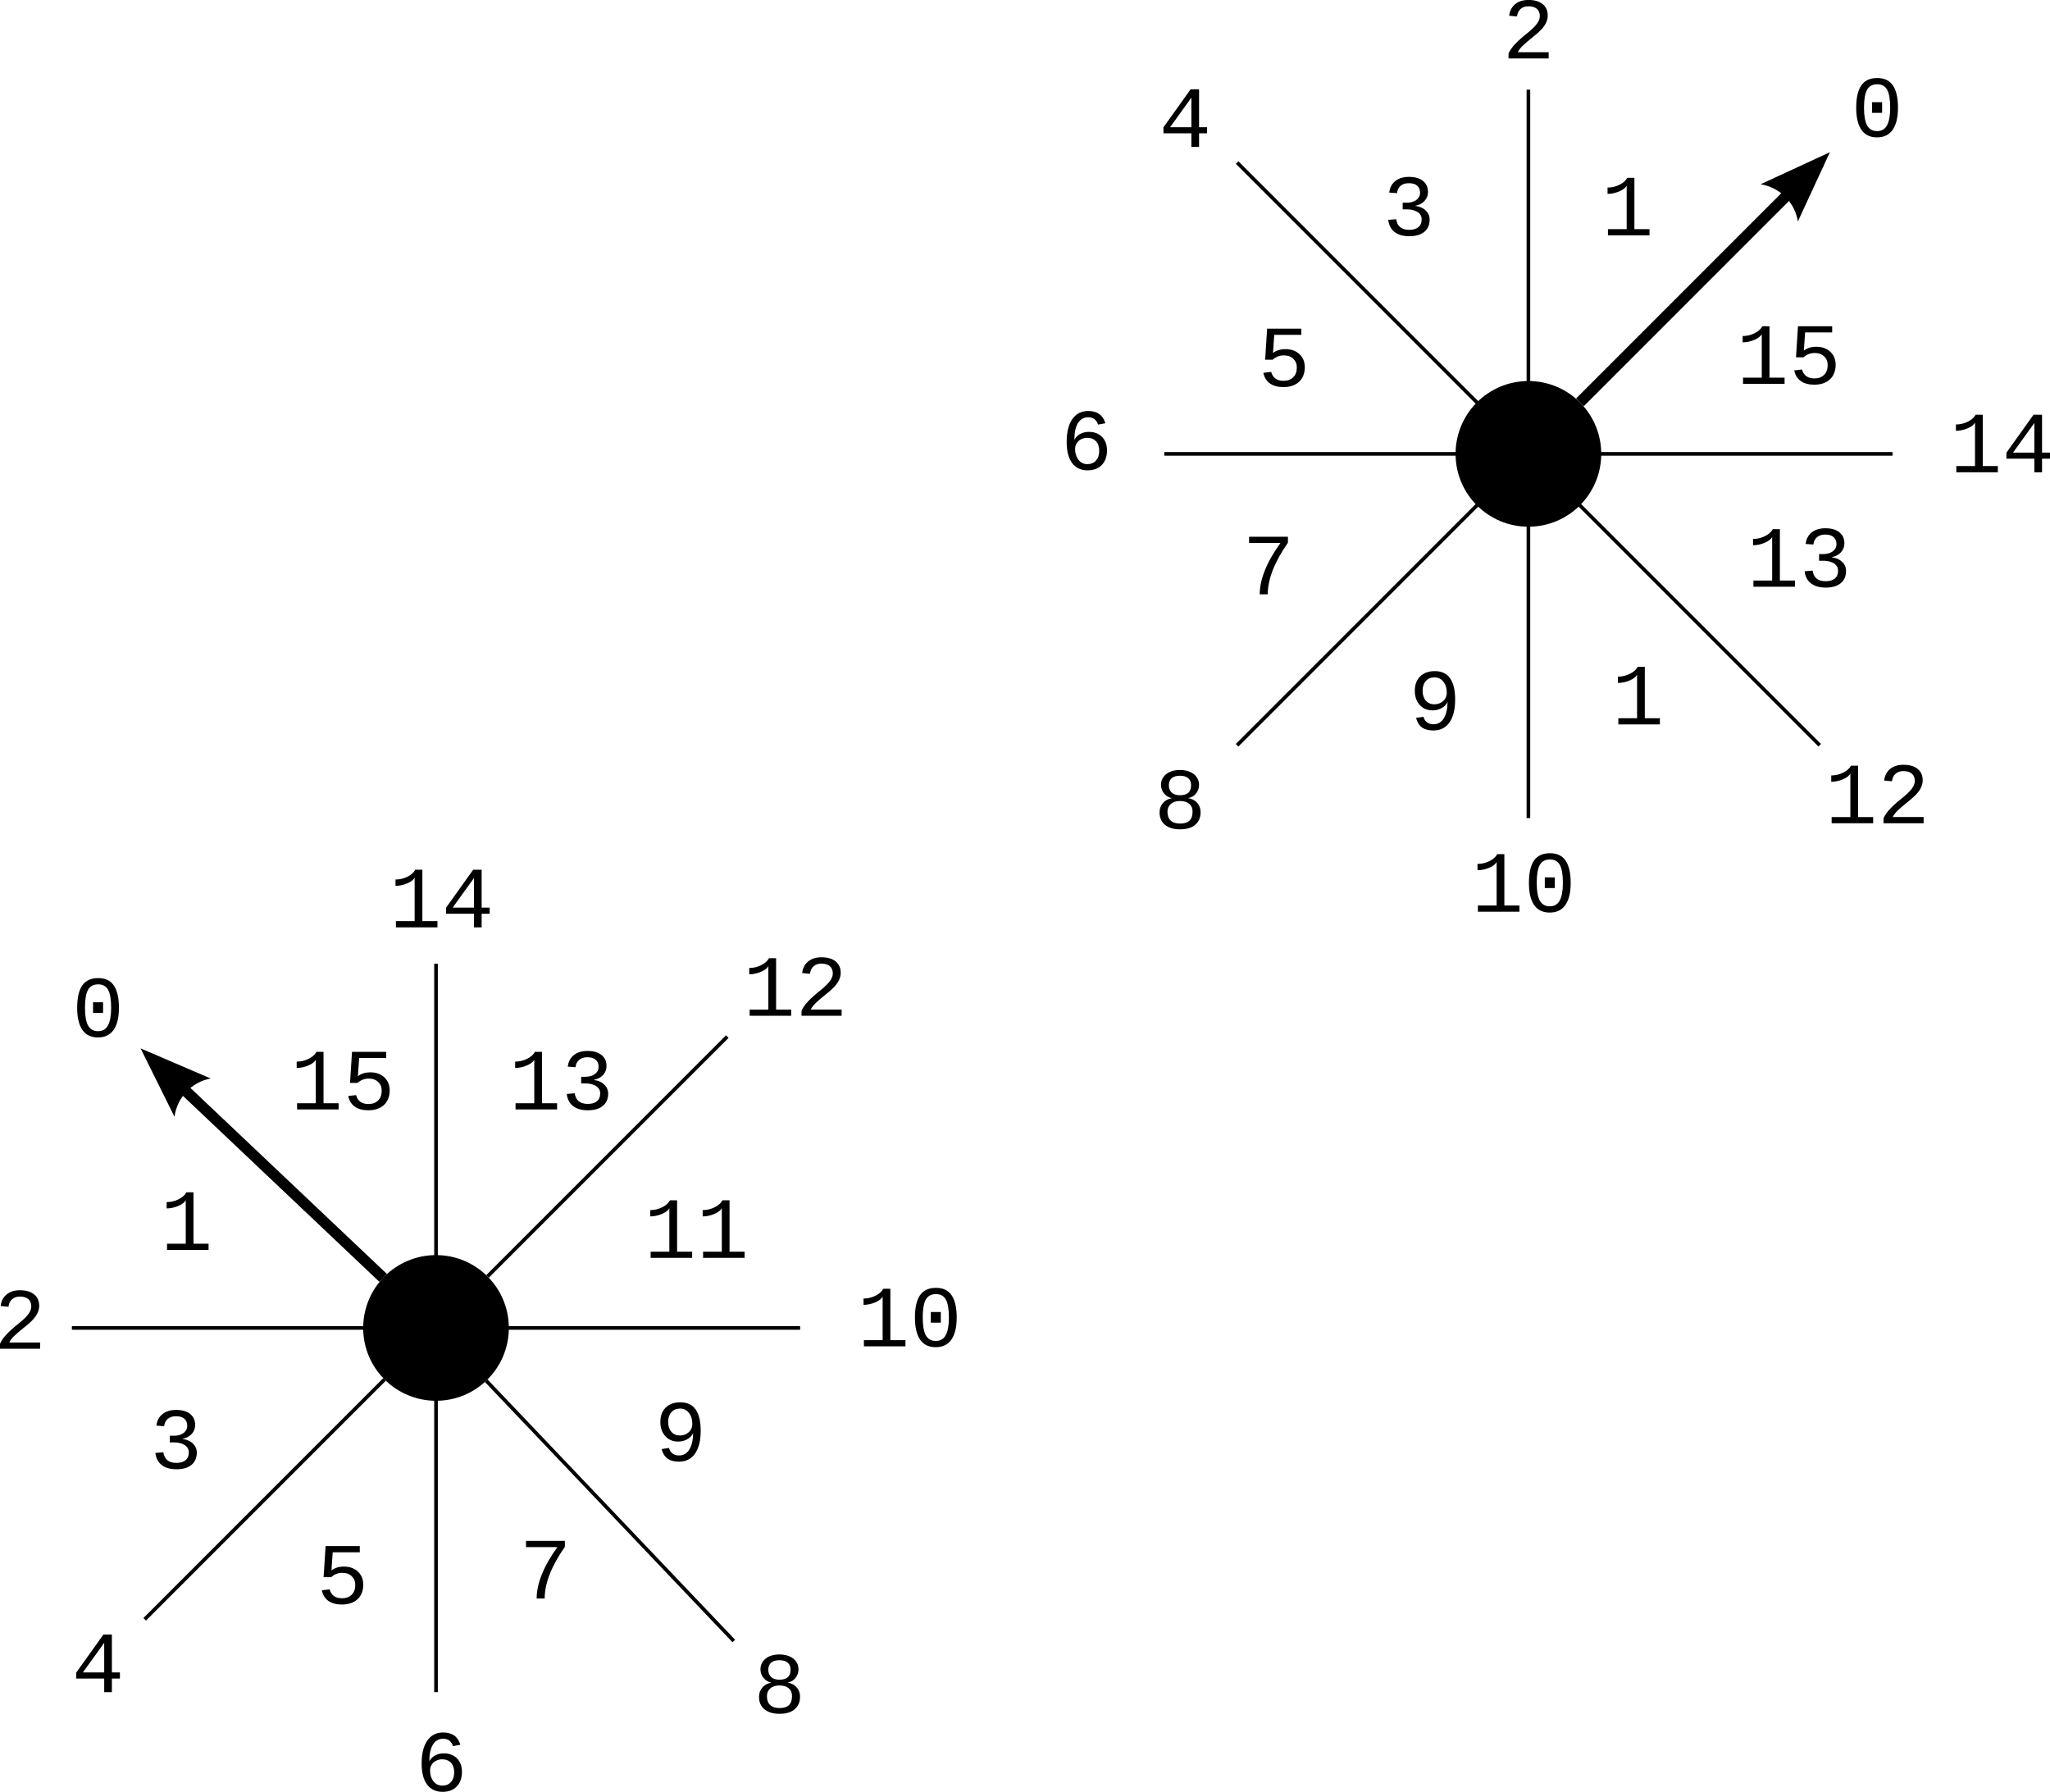
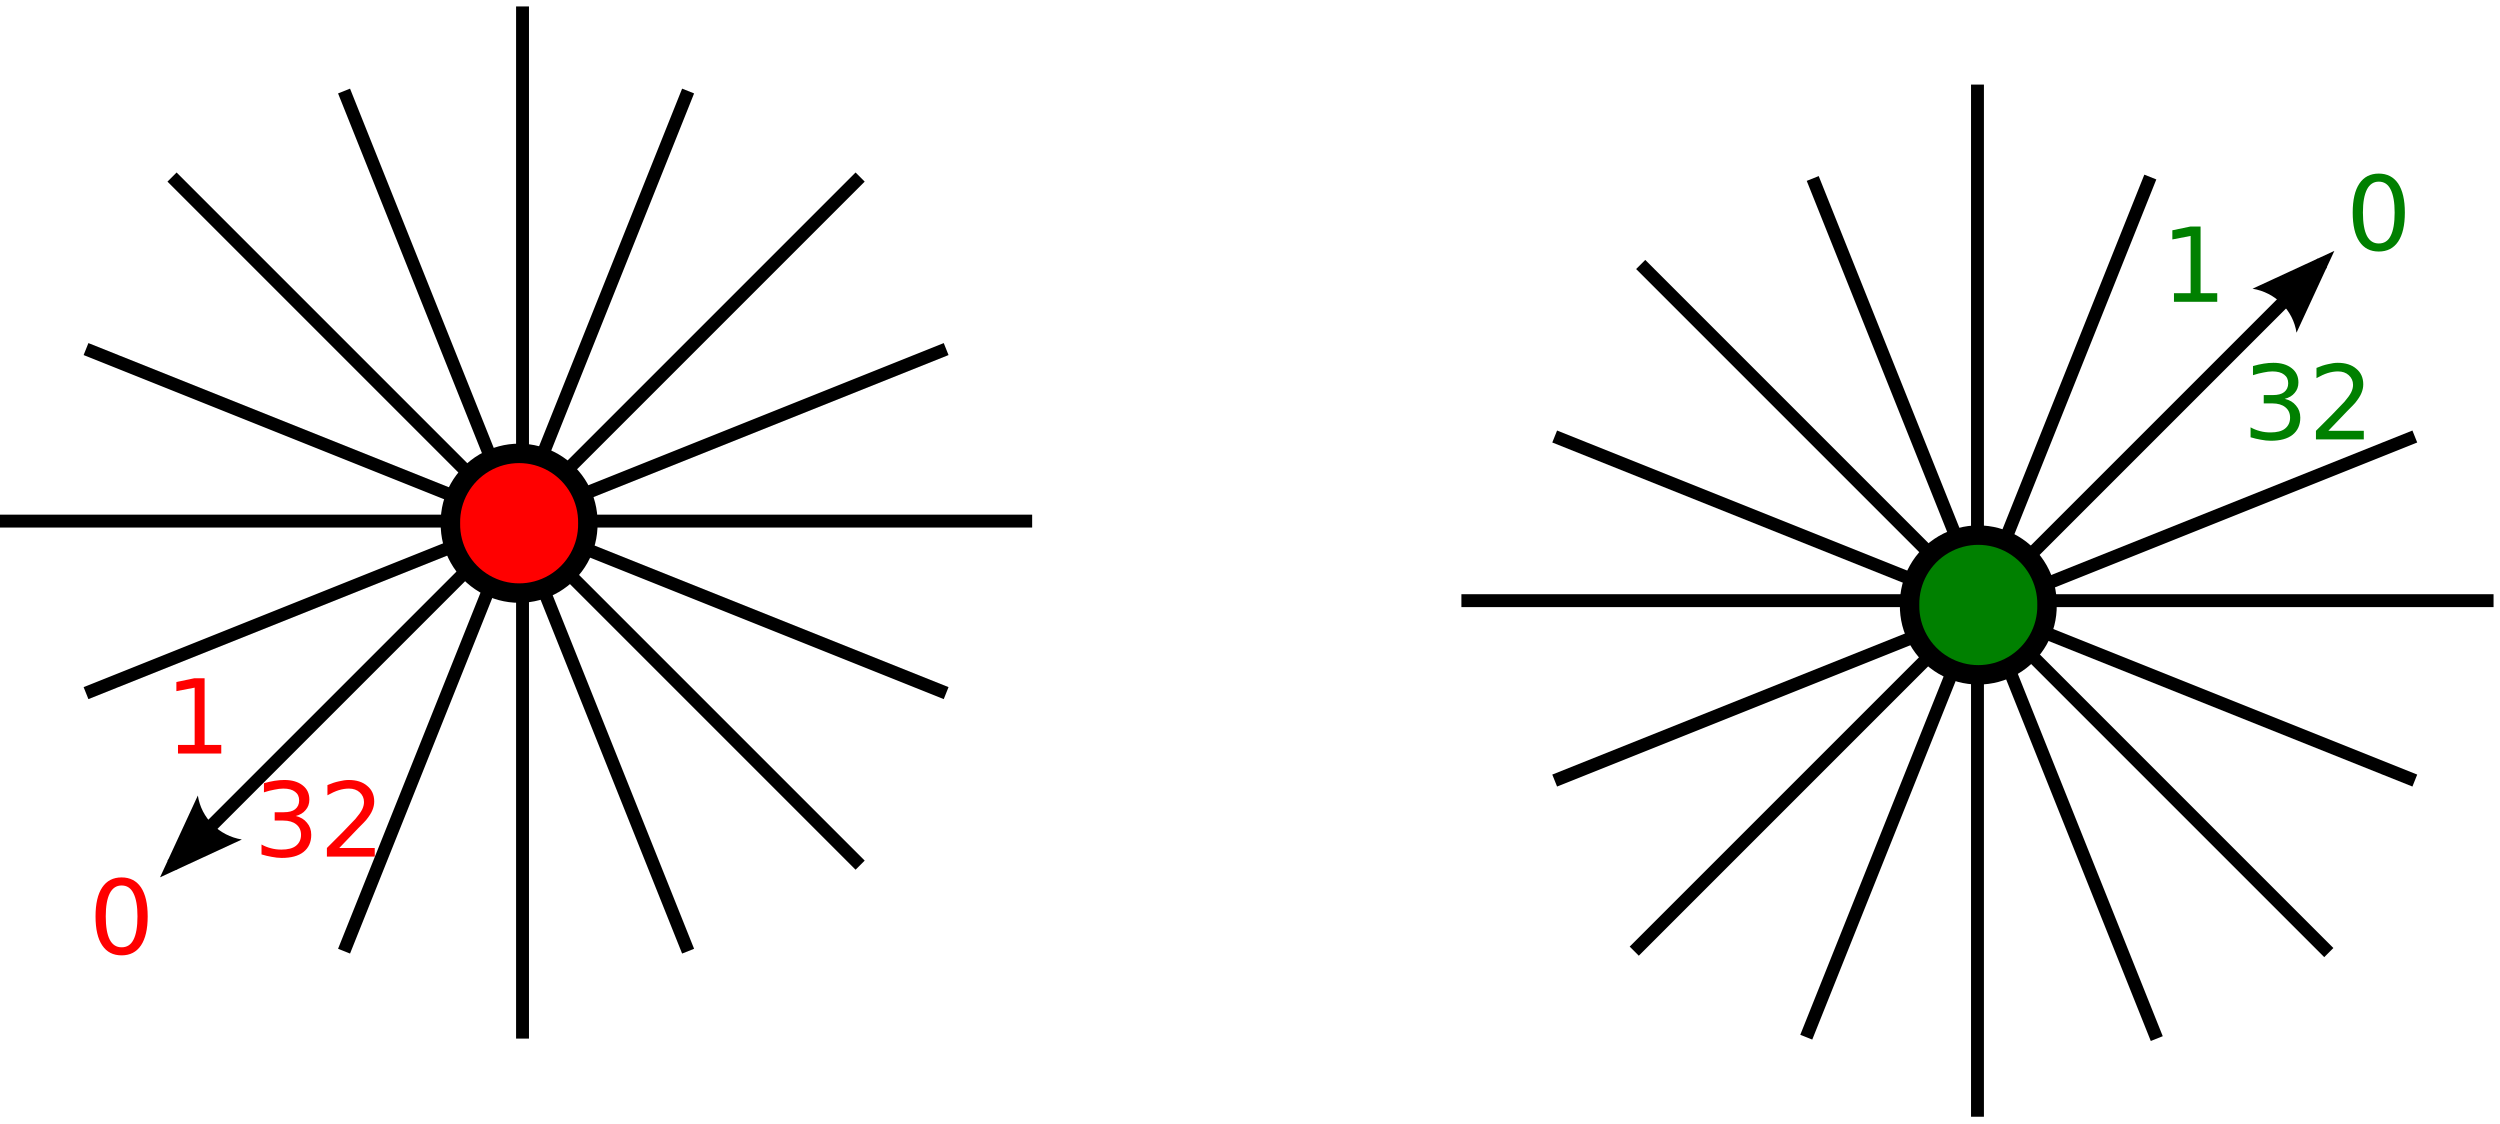
- <svg xmlns="http://www.w3.org/2000/svg" width="562.983" height="492.003" id="svg2" version="1.1">
+ <svg xmlns="http://www.w3.org/2000/svg" version="1.1" width="145.327" height="65.292" id="svg2">
  <defs id="defs4">
-     <marker orient="auto" refY="0" refX="0" id="Arrow2Mend" style="overflow:visible">
-       <path id="path3628" style="font-size:12px;fill-rule:evenodd;stroke-width:0.625;stroke-linejoin:round" d="M 8.719,4.034 -2.207,0.016 8.719,-4.002 c -1.745,2.372 -1.735,5.617 -6e-7,8.035 z" transform="scale(-0.6,-0.6)" />
+     <marker refX="0" refY="0" orient="auto" id="Arrow2Lend" style="overflow:visible">
+       <path d="M 8.719,4.034 -2.207,0.016 8.719,-4.002 c -1.745,2.372 -1.735,5.617 -6e-7,8.035 z" transform="matrix(-1.1,0,0,-1.1,-1.1,0)" id="path7299" style="font-size:12px;fill-rule:evenodd;stroke-width:0.625;stroke-linejoin:round" />
    </marker>
-     <marker orient="auto" refY="0" refX="0" id="Arrow2Mend-3" style="overflow:visible">
-       <path id="path3628-1" style="font-size:12px;fill-rule:evenodd;stroke-width:0.625;stroke-linejoin:round" d="M 8.719,4.034 -2.207,0.016 8.719,-4.002 c -1.745,2.372 -1.735,5.617 -6e-7,8.035 z" transform="scale(-0.6,-0.6)" />
+     <marker refX="0" refY="0" orient="auto" id="Arrow2Mend" style="overflow:visible">
+       <path d="M 8.719,4.034 -2.207,0.016 8.719,-4.002 c -1.745,2.372 -1.735,5.617 -6e-7,8.035 z" transform="scale(-0.6,-0.6)" id="path3628" style="font-size:12px;fill-rule:evenodd;stroke-width:0.625;stroke-linejoin:round" />
+     </marker>
+     <marker refX="0" refY="0" orient="auto" id="Arrow2Mend-3" style="overflow:visible">
+       <path d="M 8.719,4.034 -2.207,0.016 8.719,-4.002 c -1.745,2.372 -1.735,5.617 -6e-7,8.035 z" transform="scale(-0.6,-0.6)" id="path3628-1" style="font-size:12px;fill-rule:evenodd;stroke-width:0.625;stroke-linejoin:round" />
    </marker>
  </defs>
-   <g id="layer1" transform="translate(-0.2589285,-47.73605)">
-     <path style="fill:#000000;fill-opacity:1;stroke-width:2;stroke-miterlimit:4;stroke-dasharray:none" id="path4050" d="m 140,412.362 c 0,11.046 -8.954,20 -20,20 -11.046,0 -20,-8.954 -20,-20 0,-11.046 8.954,-20 20,-20 11.046,0 20,8.954 20,20 z" />
-     <path style="fill:none;stroke:#000000;stroke-width:1;stroke-linecap:butt;stroke-linejoin:miter;stroke-miterlimit:4;stroke-opacity:1;stroke-dasharray:none;marker-end:none" d="M 134.142,398.22 200,332.362" id="path4052" />
-     <path style="fill:none;stroke:#000000;stroke-width:1px;stroke-linecap:butt;stroke-linejoin:miter;stroke-opacity:1" d="M 105.858,426.504 40,492.362" id="path4238" />
-     <path style="fill:none;stroke:#000000;stroke-width:1px;stroke-linecap:butt;stroke-linejoin:miter;stroke-opacity:1" d="m 120,312.362 0,200" id="path4244" />
-     <path style="fill:none;stroke:#000000;stroke-width:1px;stroke-linecap:butt;stroke-linejoin:miter;stroke-opacity:1;display:inline" d="m 20,412.362 200,0" id="path4246" />
-     <text xml:space="preserve" style="font-size:40px;font-style:normal;font-weight:normal;fill:#000000;fill-opacity:1;stroke:none;font-family:Bitstream Vera Sans" x="204.286" y="326.648" id="text4248">
-       <tspan id="tspan4250" x="204.286" y="326.648" style="font-size:24px;font-style:normal;font-variant:normal;font-weight:normal;font-stretch:normal;font-family:Liberation Mono;-inkscape-font-specification:Liberation Mono">12</tspan>
+   <g transform="translate(-360.3601,-308.1592)" id="layer1">
+     <path d="m 560,55.34 -60,0" transform="translate(-54.68751,287.7361)" id="path7919" style="fill:none;stroke:#000000;stroke-width:0.75;stroke-linecap:butt;stroke-linejoin:miter;stroke-miterlimit:4;stroke-opacity:1;stroke-dasharray:none;marker-end:none" />
+     <path d="m 530,25.34 0,60" transform="translate(-54.68751,287.7361)" id="path7921" style="fill:none;stroke:#000000;stroke-width:0.75;stroke-linecap:butt;stroke-linejoin:miter;stroke-miterlimit:4;stroke-opacity:1;stroke-dasharray:none;marker-end:none" />
+     <text x="496.735" y="322.701" id="text3848-9-8-0-2" xml:space="preserve" style="font-size:10px;font-style:normal;font-weight:normal;fill:#008000;fill-opacity:1;stroke:none;font-family:Bitstream Vera Sans">
+       <tspan x="496.735" y="322.701" id="tspan3850-1-0-25-4" style="font-size:6px;fill:#008000">0</tspan>
    </text>
-     <text xml:space="preserve" style="font-size:40px;font-style:normal;font-weight:normal;fill:#000000;fill-opacity:1;stroke:none;font-family:Bitstream Vera Sans" x="140" y="352.362" id="text4248-0">
-       <tspan id="tspan4250-1" x="140" y="352.362" style="font-size:24px;font-style:normal;font-variant:normal;font-weight:normal;font-stretch:normal;font-family:Liberation Mono;-inkscape-font-specification:Liberation Mono">13</tspan>
+     <text x="485.985" y="325.701" id="text3848-9-8-7" xml:space="preserve" style="font-size:10px;font-style:normal;font-weight:normal;fill:#008000;fill-opacity:1;stroke:none;font-family:Bitstream Vera Sans">
+       <tspan x="485.985" y="325.701" id="tspan3850-1-0-6" style="font-size:6px;fill:#008000">1</tspan>
    </text>
-     <text xml:space="preserve" style="font-size:40px;font-style:normal;font-weight:normal;fill:#000000;fill-opacity:1;stroke:none;font-family:Bitstream Vera Sans" x="107.143" y="302.362" id="text4248-0-7">
-       <tspan id="tspan4250-1-6" x="107.143" y="302.362" style="font-size:24px;font-style:normal;font-variant:normal;font-weight:normal;font-stretch:normal;font-family:Liberation Mono;-inkscape-font-specification:Liberation Mono">14</tspan>
+     <path d="m 110,56.66 -40,-40" transform="translate(385.7351,306.8741)" id="path11443" style="fill:none;stroke:#000000;stroke-width:0.75;stroke-linecap:butt;stroke-linejoin:miter;stroke-miterlimit:4;stroke-opacity:1;stroke-dasharray:none" />
+     <path d="m 80,11.66 20,50" transform="translate(385.7351,306.8741)" id="path11447" style="fill:none;stroke:#000000;stroke-width:0.75;stroke-linecap:butt;stroke-linejoin:miter;stroke-miterlimit:4;stroke-opacity:1;stroke-dasharray:none" />
+     <path d="m 65,46.66 50,-20" transform="translate(385.7351,306.8741)" id="path11449" style="fill:none;stroke:#000000;stroke-width:0.75;stroke-linecap:butt;stroke-linejoin:miter;stroke-miterlimit:4;stroke-opacity:1;stroke-dasharray:none" />
+     <path d="m 65,26.66 50,20" transform="translate(385.7351,306.8741)" id="path11453" style="fill:none;stroke:#000000;stroke-width:0.75;stroke-linecap:butt;stroke-linejoin:miter;stroke-miterlimit:4;stroke-opacity:1;stroke-dasharray:none" />
+     <path d="m 5,659.094 0,60" transform="translate(385.7351,-350.5603)" id="path11969" style="fill:none;stroke:#000000;stroke-width:0.75;stroke-linecap:butt;stroke-linejoin:miter;stroke-miterlimit:4;stroke-opacity:1;stroke-dasharray:none" />
+     <path d="m 20,5.292 20,50" transform="translate(360.3601,308.1592)" id="path12167" style="fill:none;stroke:#000000;stroke-width:0.75;stroke-linecap:butt;stroke-linejoin:miter;stroke-miterlimit:4;stroke-opacity:1;stroke-dasharray:none" />
+     <path d="m 10,10.292 40,40" transform="translate(360.3601,308.1592)" id="path12171" style="fill:none;stroke:#000000;stroke-width:0.75;stroke-linecap:butt;stroke-linejoin:miter;stroke-miterlimit:4;stroke-opacity:1;stroke-dasharray:none" />
+     <path d="m 50,10.292 -40,40" transform="translate(360.3601,308.1592)" id="path12173" style="fill:none;stroke:#000000;stroke-width:0.75;stroke-linecap:butt;stroke-linejoin:miter;stroke-miterlimit:4;stroke-opacity:1;stroke-dasharray:none;marker-end:url(#Arrow2Mend-3)" />
+     <path d="m 40,5.292 -20,50" transform="translate(360.3601,308.1592)" id="path12177" style="fill:none;stroke:#000000;stroke-width:0.75;stroke-linecap:butt;stroke-linejoin:miter;stroke-miterlimit:4;stroke-opacity:1;stroke-dasharray:none" />
+     <path d="m 0,30.292 60,0" transform="translate(360.3601,308.1592)" id="path12205" style="fill:none;stroke:#000000;stroke-width:0.75;stroke-linecap:butt;stroke-linejoin:miter;stroke-miterlimit:4;stroke-opacity:1;stroke-dasharray:none;marker-end:none" />
+     <path d="m 55,40.292 -50,-20" transform="translate(360.3601,308.1592)" id="path12395" style="fill:none;stroke:#000000;stroke-width:0.75;stroke-linecap:butt;stroke-linejoin:miter;stroke-miterlimit:4;stroke-opacity:1;stroke-dasharray:none" />
+     <path d="m 55,20.292 -50,20" transform="translate(360.3601,308.1592)" id="path12397" style="fill:none;stroke:#000000;stroke-width:0.75;stroke-linecap:butt;stroke-linejoin:miter;stroke-miterlimit:4;stroke-opacity:1;stroke-dasharray:none" />
+     <path d="m 249.508,545.771 a 3.536,3.536 0 1 1 -7.071,0 3.536,3.536 0 1 1 7.071,0 z" transform="matrix(1.129698,0,0,1.129453,112.6628,-277.8479)" id="path2999-1-9-8-6-6-9" style="fill:#ff0000;stroke:#000000;stroke-width:1;stroke-miterlimit:4;stroke-opacity:1;stroke-dasharray:none;stroke-dashoffset:0" />
+     <text x="365.524" y="363.615" id="text3848-9-8-0-2-6" xml:space="preserve" style="font-size:10px;font-style:normal;font-weight:normal;fill:#ff0000;fill-opacity:1;stroke:none;font-family:Bitstream Vera Sans">
+       <tspan x="365.524" y="363.615" id="tspan3850-1-0-25-4-0" style="font-size:6px;fill:#ff0000">0</tspan>
    </text>
-     <text xml:space="preserve" style="font-size:40px;font-style:normal;font-weight:normal;fill:#000000;fill-opacity:1;stroke:none;font-family:Bitstream Vera Sans" x="80" y="352.362" id="text4248-0-7-1">
-       <tspan id="tspan4250-1-6-3" x="80" y="352.362" style="font-size:24px;font-style:normal;font-variant:normal;font-weight:normal;font-stretch:normal;font-family:Liberation Mono;-inkscape-font-specification:Liberation Mono">15</tspan>
+     <text x="369.956" y="351.961" id="text3848-9-8-7-4" xml:space="preserve" style="font-size:10px;font-style:normal;font-weight:normal;fill:#ff0000;fill-opacity:1;stroke:none;font-family:Bitstream Vera Sans">
+       <tspan x="369.956" y="351.961" id="tspan3850-1-0-6-5" style="font-size:6px;fill:#ff0000">1</tspan>
    </text>
-     <text xml:space="preserve" style="font-size:40px;font-style:normal;font-weight:normal;fill:#000000;fill-opacity:1;stroke:none;font-family:Bitstream Vera Sans" x="20" y="332.362" id="text4248-0-7-1-1">
-       <tspan id="tspan4250-1-6-3-6" x="20" y="332.362" style="font-size:24px;font-style:normal;font-variant:normal;font-weight:normal;font-stretch:normal;font-family:Liberation Mono;-inkscape-font-specification:Liberation Mono">0</tspan>
+     <path d="m 105,60.292 20,-50" transform="translate(360.3601,308.1592)" id="path13102" style="fill:none;stroke:#000000;stroke-width:0.75;stroke-linecap:butt;stroke-linejoin:miter;stroke-miterlimit:4;stroke-opacity:1;stroke-dasharray:none;marker-end:none" />
+     <text x="490.735" y="333.701" id="text13690" xml:space="preserve" style="font-size:6px;font-style:normal;font-weight:normal;fill:#008000;fill-opacity:1;stroke:none;font-family:Bitstream Vera Sans">
+       <tspan x="490.735" y="333.701" id="tspan13692">32</tspan>
    </text>
-     <text xml:space="preserve" style="font-size:40px;font-style:normal;font-weight:normal;fill:#000000;fill-opacity:1;stroke:none;font-family:Bitstream Vera Sans" x="-1.429" y="418.076" id="text4248-0-7-1-1-0">
-       <tspan id="tspan4250-1-6-3-6-9" x="-1.429" y="418.076" style="font-size:24px;font-style:normal;font-variant:normal;font-weight:normal;font-stretch:normal;font-family:Liberation Mono;-inkscape-font-specification:Liberation Mono">2</tspan>
+     <path d="m 95,55.292 40,-40" transform="translate(360.3601,308.1592)" id="path14636" style="fill:none;stroke:#000000;stroke-width:0.75;stroke-linecap:butt;stroke-linejoin:miter;stroke-miterlimit:4;stroke-opacity:1;stroke-dasharray:none;marker-end:url(#Arrow2Mend-3)" />
+     <path d="m 249.508,545.771 a 3.536,3.536 0 1 1 -7.071,0 3.536,3.536 0 1 1 7.071,0 z" transform="matrix(1.129698,0,0,1.129453,197.486,-273.0958)" id="path2999-1-9-8-1-8" style="fill:#008000;stroke:#000000;stroke-width:1;stroke-miterlimit:4;stroke-opacity:1;stroke-dasharray:none;stroke-dashoffset:0" />
+     <text x="375.11" y="357.951" id="text14848" xml:space="preserve" style="font-size:6px;font-style:normal;font-weight:normal;fill:#ff0000;fill-opacity:1;stroke:none;font-family:Bitstream Vera Sans">
+       <tspan x="375.11" y="357.951" id="tspan14850">32</tspan>
    </text>
-     <text xml:space="preserve" style="font-size:40px;font-style:normal;font-weight:normal;fill:#000000;fill-opacity:1;stroke:none;font-family:Bitstream Vera Sans" x="44.286" y="390.934" id="text4248-0-7-1-1-0-1">
-       <tspan id="tspan4250-1-6-3-6-9-9" x="44.286" y="390.934" style="font-size:24px;font-style:normal;font-variant:normal;font-weight:normal;font-stretch:normal;font-family:Liberation Mono;-inkscape-font-specification:Liberation Mono">1</tspan>
-     </text>
-     <text xml:space="preserve" style="font-size:40px;font-style:normal;font-weight:normal;fill:#000000;fill-opacity:1;stroke:none;font-family:Bitstream Vera Sans" x="41.429" y="450.934" id="text4248-0-7-1-1-0-1-1">
-       <tspan id="tspan4250-1-6-3-6-9-9-5" x="41.429" y="450.934" style="font-size:24px;font-style:normal;font-variant:normal;font-weight:normal;font-stretch:normal;font-family:Liberation Mono;-inkscape-font-specification:Liberation Mono">3</tspan>
-     </text>
-     <text xml:space="preserve" style="font-size:40px;font-style:normal;font-weight:normal;fill:#000000;fill-opacity:1;stroke:none;font-family:Bitstream Vera Sans" x="20" y="512.362" id="text4248-0-7-1-1-0-1-1-0">
-       <tspan id="tspan4250-1-6-3-6-9-9-5-9" x="20" y="512.362" style="font-size:24px;font-style:normal;font-variant:normal;font-weight:normal;font-stretch:normal;font-family:Liberation Mono;-inkscape-font-specification:Liberation Mono">4</tspan>
-     </text>
-     <text xml:space="preserve" style="font-size:40px;font-style:normal;font-weight:normal;fill:#000000;fill-opacity:1;stroke:none;font-family:Bitstream Vera Sans" x="87.143" y="488.076" id="text4248-0-7-1-1-0-1-1-0-4">
-       <tspan id="tspan4250-1-6-3-6-9-9-5-9-9" x="87.143" y="488.076" style="font-size:24px;font-style:normal;font-variant:normal;font-weight:normal;font-stretch:normal;font-family:Liberation Mono;-inkscape-font-specification:Liberation Mono">5</tspan>
-     </text>
-     <text xml:space="preserve" style="font-size:40px;font-style:normal;font-weight:normal;fill:#000000;fill-opacity:1;stroke:none;font-family:Bitstream Vera Sans" x="114.286" y="539.505" id="text4248-0-7-1-1-0-1-1-0-4-6">
-       <tspan id="tspan4250-1-6-3-6-9-9-5-9-9-8" x="114.286" y="539.505" style="font-size:24px;font-style:normal;font-variant:normal;font-weight:normal;font-stretch:normal;font-family:Liberation Mono;-inkscape-font-specification:Liberation Mono">6</tspan>
-     </text>
-     <text xml:space="preserve" style="font-size:40px;font-style:normal;font-weight:normal;fill:#000000;fill-opacity:1;stroke:none;font-family:Bitstream Vera Sans" x="142.857" y="486.648" id="text4248-0-7-1-1-0-1-1-0-4-6-7">
-       <tspan id="tspan4250-1-6-3-6-9-9-5-9-9-8-1" x="142.857" y="486.648" style="font-size:24px;font-style:normal;font-variant:normal;font-weight:normal;font-stretch:normal;font-family:Liberation Mono;-inkscape-font-specification:Liberation Mono">7</tspan>
-     </text>
-     <text xml:space="preserve" style="font-size:40px;font-style:normal;font-weight:normal;fill:#000000;fill-opacity:1;stroke:none;font-family:Bitstream Vera Sans" x="207.143" y="518.076" id="text4248-0-7-1-1-0-1-1-0-4-6-7-3">
-       <tspan id="tspan4250-1-6-3-6-9-9-5-9-9-8-1-3" x="207.143" y="518.076" style="font-size:24px;font-style:normal;font-variant:normal;font-weight:normal;font-stretch:normal;font-family:Liberation Mono;-inkscape-font-specification:Liberation Mono">8</tspan>
-     </text>
-     <text xml:space="preserve" style="font-size:40px;font-style:normal;font-weight:normal;fill:#000000;fill-opacity:1;stroke:none;font-family:Bitstream Vera Sans" x="179.953" y="448.844" id="text4248-0-7-1-1-0-1-1-0-4-6-7-3-3">
-       <tspan id="tspan4250-1-6-3-6-9-9-5-9-9-8-1-3-8" x="179.953" y="448.844" style="font-size:24px;font-style:normal;font-variant:normal;font-weight:normal;font-stretch:normal;font-family:Liberation Mono;-inkscape-font-specification:Liberation Mono">9</tspan>
-     </text>
-     <text xml:space="preserve" style="font-size:40px;font-style:normal;font-weight:normal;fill:#000000;fill-opacity:1;stroke:none;font-family:Bitstream Vera Sans" x="235.668" y="417.415" id="text4248-0-7-1-1-0-1-1-0-4-6-7-3-3-8">
-       <tspan id="tspan4250-1-6-3-6-9-9-5-9-9-8-1-3-8-9" x="235.668" y="417.415" style="font-size:24px;font-style:normal;font-variant:normal;font-weight:normal;font-stretch:normal;font-family:Liberation Mono;-inkscape-font-specification:Liberation Mono">10</tspan>
-     </text>
-     <text xml:space="preserve" style="font-size:40px;font-style:normal;font-weight:normal;fill:#000000;fill-opacity:1;stroke:none;font-family:Bitstream Vera Sans" x="177.096" y="393.129" id="text4248-0-7-1-1-0-1-1-0-4-6-7-3-3-8-7">
-       <tspan id="tspan4250-1-6-3-6-9-9-5-9-9-8-1-3-8-9-8" x="177.096" y="393.129" style="font-size:24px;font-style:normal;font-variant:normal;font-weight:normal;font-stretch:normal;font-family:Liberation Mono;-inkscape-font-specification:Liberation Mono">11</tspan>
-     </text>
-     <path transform="translate(300,-240)" style="fill:#000000;fill-opacity:1;stroke-width:2;stroke-miterlimit:4;stroke-dasharray:none" id="path4050-0" d="m 140,412.362 c 0,11.046 -8.954,20 -20,20 -11.046,0 -20,-8.954 -20,-20 0,-11.046 8.954,-20 20,-20 11.046,0 20,8.954 20,20 z" />
-     <path style="fill:none;stroke:#000000;stroke-width:1px;stroke-linecap:butt;stroke-linejoin:miter;stroke-opacity:1" d="M 340,92.362 500,252.362" id="path4240-8" />
-     <path style="fill:none;stroke:#000000;stroke-width:1px;stroke-linecap:butt;stroke-linejoin:miter;stroke-opacity:1" d="m 420,72.362 0,200" id="path4244-0" />
-     <path style="fill:none;stroke:#000000;stroke-width:1px;stroke-linecap:butt;stroke-linejoin:miter;stroke-opacity:1;display:inline" d="m 320,172.362 200,0" id="path4246-1" />
-     <text xml:space="preserve" style="font-size:40px;font-style:normal;font-weight:normal;fill:#000000;fill-opacity:1;stroke:none;font-family:Bitstream Vera Sans" x="508.571" y="85.219" id="text4248-8">
-       <tspan id="tspan4250-7" x="508.571" y="85.219" style="font-size:24px;font-style:normal;font-variant:normal;font-weight:normal;font-stretch:normal;font-family:Liberation Mono;-inkscape-font-specification:Liberation Mono">0</tspan>
-     </text>
-     <text xml:space="preserve" style="font-size:40px;font-style:normal;font-weight:normal;fill:#000000;fill-opacity:1;stroke:none;font-family:Bitstream Vera Sans" x="440" y="112.362" id="text4248-0-3">
-       <tspan id="tspan4250-1-4" x="440" y="112.362" style="font-size:24px;font-style:normal;font-variant:normal;font-weight:normal;font-stretch:normal;font-family:Liberation Mono;-inkscape-font-specification:Liberation Mono">1</tspan>
-     </text>
-     <text xml:space="preserve" style="font-size:40px;font-style:normal;font-weight:normal;fill:#000000;fill-opacity:1;stroke:none;font-family:Bitstream Vera Sans" x="412.857" y="63.791" id="text4248-0-7-7">
-       <tspan id="tspan4250-1-6-1" x="412.857" y="63.791" style="font-size:24px;font-style:normal;font-variant:normal;font-weight:normal;font-stretch:normal;font-family:Liberation Mono;-inkscape-font-specification:Liberation Mono">2</tspan>
-     </text>
-     <text xml:space="preserve" style="font-size:40px;font-style:normal;font-weight:normal;fill:#000000;fill-opacity:1;stroke:none;font-family:Bitstream Vera Sans" x="380" y="112.362" id="text4248-0-7-1-3">
-       <tspan id="tspan4250-1-6-3-4" x="380" y="112.362" style="font-size:24px;font-style:normal;font-variant:normal;font-weight:normal;font-stretch:normal;font-family:Liberation Mono;-inkscape-font-specification:Liberation Mono">3</tspan>
-     </text>
-     <text xml:space="preserve" style="font-size:40px;font-style:normal;font-weight:normal;fill:#000000;fill-opacity:1;stroke:none;font-family:Bitstream Vera Sans" x="318.571" y="88.076" id="text4248-0-7-1-1-4">
-       <tspan id="tspan4250-1-6-3-6-2" x="318.571" y="88.076" style="font-size:24px;font-style:normal;font-variant:normal;font-weight:normal;font-stretch:normal;font-family:Liberation Mono;-inkscape-font-specification:Liberation Mono">4</tspan>
-     </text>
-     <text xml:space="preserve" style="font-size:40px;font-style:normal;font-weight:normal;fill:#000000;fill-opacity:1;stroke:none;font-family:Bitstream Vera Sans" x="291.429" y="176.648" id="text4248-0-7-1-1-0-4">
-       <tspan id="tspan4250-1-6-3-6-9-6" x="291.429" y="176.648" style="font-size:24px;font-style:normal;font-variant:normal;font-weight:normal;font-stretch:normal;font-family:Liberation Mono;-inkscape-font-specification:Liberation Mono">6</tspan>
-     </text>
-     <text xml:space="preserve" style="font-size:40px;font-style:normal;font-weight:normal;fill:#000000;fill-opacity:1;stroke:none;font-family:Bitstream Vera Sans" x="345.714" y="153.791" id="text4248-0-7-1-1-0-1-4">
-       <tspan id="tspan4250-1-6-3-6-9-9-9" x="345.714" y="153.791" style="font-size:24px;font-style:normal;font-variant:normal;font-weight:normal;font-stretch:normal;font-family:Liberation Mono;-inkscape-font-specification:Liberation Mono">5</tspan>
-     </text>
-     <text xml:space="preserve" style="font-size:40px;font-style:normal;font-weight:normal;fill:#000000;fill-opacity:1;stroke:none;font-family:Bitstream Vera Sans" x="341.429" y="210.934" id="text4248-0-7-1-1-0-1-1-8">
-       <tspan id="tspan4250-1-6-3-6-9-9-5-4" x="341.429" y="210.934" style="font-size:24px;font-style:normal;font-variant:normal;font-weight:normal;font-stretch:normal;font-family:Liberation Mono;-inkscape-font-specification:Liberation Mono">7</tspan>
-     </text>
-     <text xml:space="preserve" style="font-size:40px;font-style:normal;font-weight:normal;fill:#000000;fill-opacity:1;stroke:none;font-family:Bitstream Vera Sans" x="317.143" y="275.219" id="text4248-0-7-1-1-0-1-1-0-2">
-       <tspan id="tspan4250-1-6-3-6-9-9-5-9-5" x="317.143" y="275.219" style="font-size:24px;font-style:normal;font-variant:normal;font-weight:normal;font-stretch:normal;font-family:Liberation Mono;-inkscape-font-specification:Liberation Mono">8</tspan>
-     </text>
-     <text xml:space="preserve" style="font-size:40px;font-style:normal;font-weight:normal;fill:#000000;fill-opacity:1;stroke:none;font-family:Bitstream Vera Sans" x="387.143" y="248.076" id="text4248-0-7-1-1-0-1-1-0-4-7">
-       <tspan id="tspan4250-1-6-3-6-9-9-5-9-9-2" x="387.143" y="248.076" style="font-size:24px;font-style:normal;font-variant:normal;font-weight:normal;font-stretch:normal;font-family:Liberation Mono;-inkscape-font-specification:Liberation Mono">9</tspan>
-     </text>
-     <text xml:space="preserve" style="font-size:40px;font-style:normal;font-weight:normal;fill:#000000;fill-opacity:1;stroke:none;font-family:Bitstream Vera Sans" x="404.286" y="298.076" id="text4248-0-7-1-1-0-1-1-0-4-6-74">
-       <tspan id="tspan4250-1-6-3-6-9-9-5-9-9-8-4" x="404.286" y="298.076" style="font-size:24px;font-style:normal;font-variant:normal;font-weight:normal;font-stretch:normal;font-family:Liberation Mono;-inkscape-font-specification:Liberation Mono">10</tspan>
-     </text>
-     <text xml:space="preserve" style="font-size:40px;font-style:normal;font-weight:normal;fill:#000000;fill-opacity:1;stroke:none;font-family:Bitstream Vera Sans" x="442.857" y="246.648" id="text4248-0-7-1-1-0-1-1-0-4-6-7-0">
-       <tspan id="tspan4250-1-6-3-6-9-9-5-9-9-8-1-5" x="442.857" y="246.648" style="font-size:24px;font-style:normal;font-variant:normal;font-weight:normal;font-stretch:normal;font-family:Liberation Mono;-inkscape-font-specification:Liberation Mono">1</tspan>
-     </text>
-     <text xml:space="preserve" style="font-size:40px;font-style:normal;font-weight:normal;fill:#000000;fill-opacity:1;stroke:none;font-family:Bitstream Vera Sans" x="501.429" y="273.791" id="text4248-0-7-1-1-0-1-1-0-4-6-7-3-6">
-       <tspan id="tspan4250-1-6-3-6-9-9-5-9-9-8-1-3-0" x="501.429" y="273.791" style="font-size:24px;font-style:normal;font-variant:normal;font-weight:normal;font-stretch:normal;font-family:Liberation Mono;-inkscape-font-specification:Liberation Mono">12</tspan>
-     </text>
-     <text xml:space="preserve" style="font-size:40px;font-style:normal;font-weight:normal;fill:#000000;fill-opacity:1;stroke:none;font-family:Bitstream Vera Sans" x="479.953" y="208.844" id="text4248-0-7-1-1-0-1-1-0-4-6-7-3-3-0">
-       <tspan id="tspan4250-1-6-3-6-9-9-5-9-9-8-1-3-8-4" x="479.953" y="208.844" style="font-size:24px;font-style:normal;font-variant:normal;font-weight:normal;font-stretch:normal;font-family:Liberation Mono;-inkscape-font-specification:Liberation Mono">13</tspan>
-     </text>
-     <text xml:space="preserve" style="font-size:40px;font-style:normal;font-weight:normal;fill:#000000;fill-opacity:1;stroke:none;font-family:Bitstream Vera Sans" x="535.668" y="177.415" id="text4248-0-7-1-1-0-1-1-0-4-6-7-3-3-8-0">
-       <tspan id="tspan4250-1-6-3-6-9-9-5-9-9-8-1-3-8-9-3" x="535.668" y="177.415" style="font-size:24px;font-style:normal;font-variant:normal;font-weight:normal;font-stretch:normal;font-family:Liberation Mono;-inkscape-font-specification:Liberation Mono">14</tspan>
-     </text>
-     <text xml:space="preserve" style="font-size:40px;font-style:normal;font-weight:normal;fill:#000000;fill-opacity:1;stroke:none;font-family:Bitstream Vera Sans" x="477.096" y="153.129" id="text4248-0-7-1-1-0-1-1-0-4-6-7-3-3-8-7-2">
-       <tspan id="tspan4250-1-6-3-6-9-9-5-9-9-8-1-3-8-9-8-0" x="477.096" y="153.129" style="font-size:24px;font-style:normal;font-variant:normal;font-weight:normal;font-stretch:normal;font-family:Liberation Mono;-inkscape-font-specification:Liberation Mono">15</tspan>
-     </text>
-     <path style="fill:none;stroke:#000000;stroke-width:1;stroke-linecap:butt;stroke-linejoin:miter;stroke-miterlimit:4;stroke-opacity:1;stroke-dasharray:none;marker-end:none" d="m 420,172.362 -80,80" id="path4928" />
-     <path style="fill:none;stroke:#000000;stroke-width:3;stroke-linecap:butt;stroke-linejoin:miter;stroke-miterlimit:4;stroke-opacity:1;stroke-dasharray:none;marker-end:url(#Arrow2Mend-3)" d="M 434.142,158.22 500,92.362" id="path5118" />
-     <path style="fill:none;stroke:#000000;stroke-width:3;stroke-linecap:butt;stroke-linejoin:miter;stroke-miterlimit:4;stroke-opacity:1;stroke-dasharray:none;marker-end:url(#Arrow2Mend-3)" d="M 103.706,352.306 40,292.003" id="path5413" transform="translate(1.769531,46.30748)" />
-     <path style="fill:none;stroke:#000000;stroke-width:1px;stroke-linecap:butt;stroke-linejoin:miter;stroke-opacity:1;display:inline" d="M 132.016,380.545 200,452.003" id="path6163" transform="translate(1.769531,46.30748)" />
  </g>
</svg>
